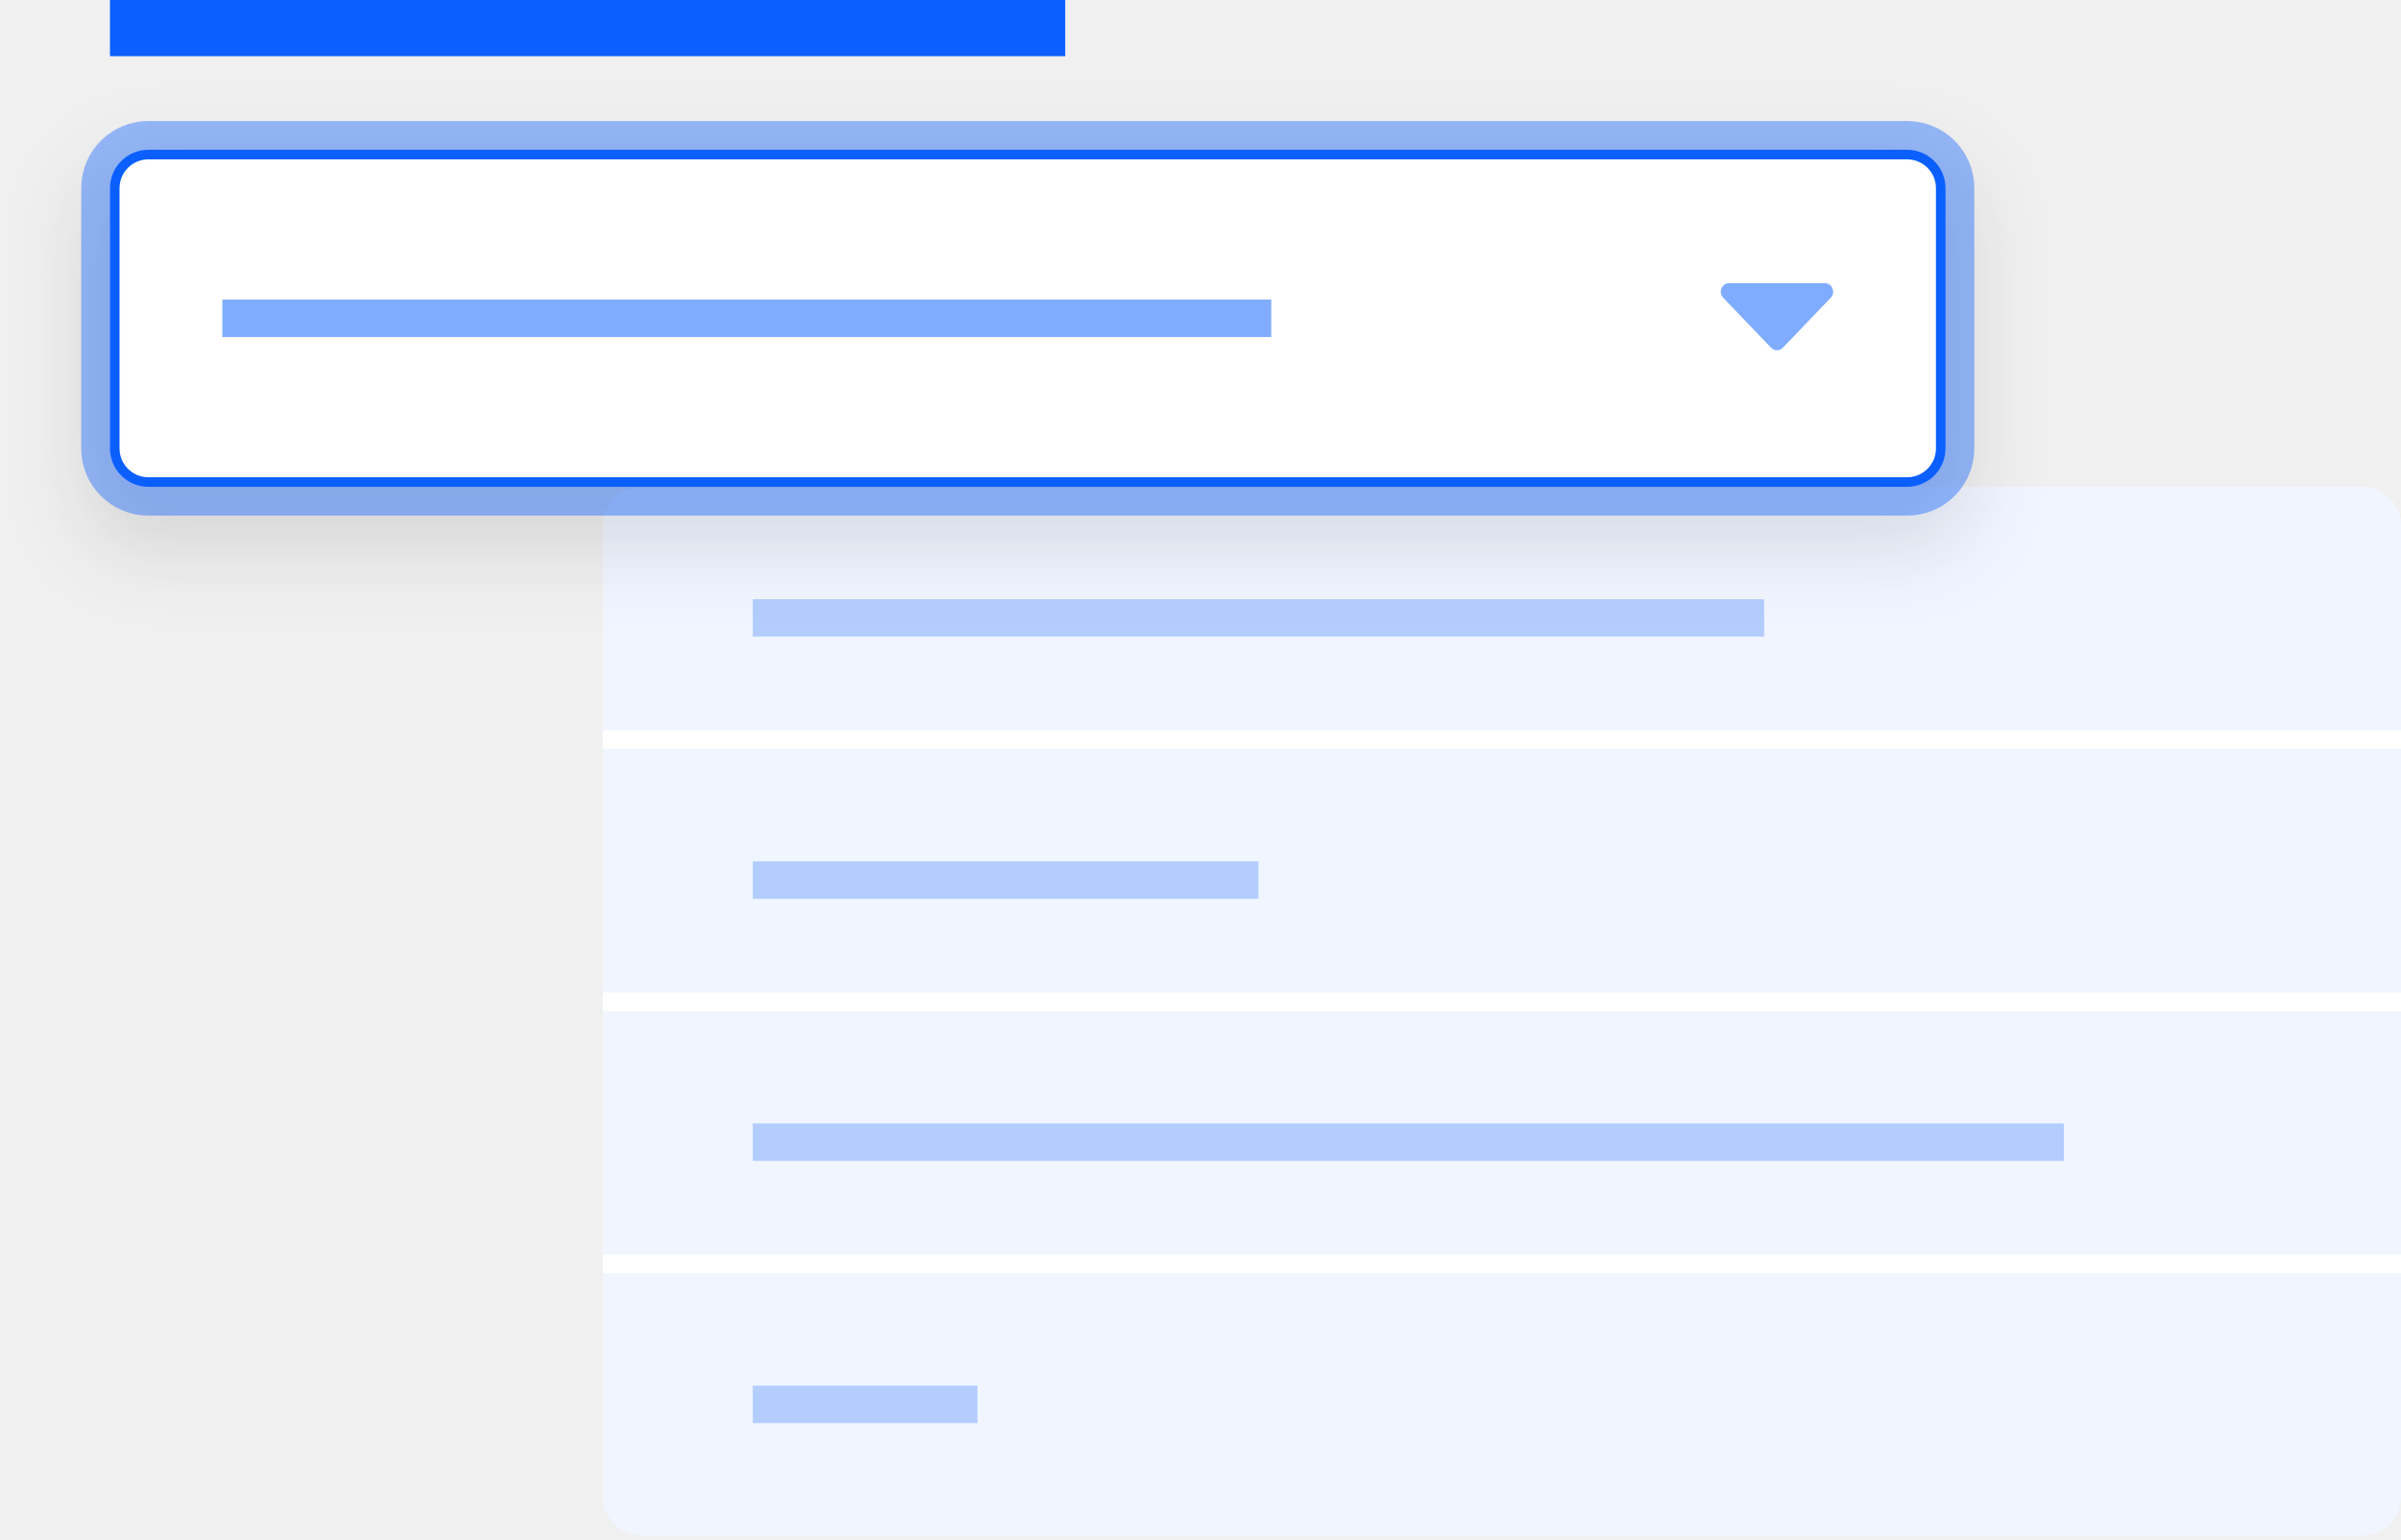
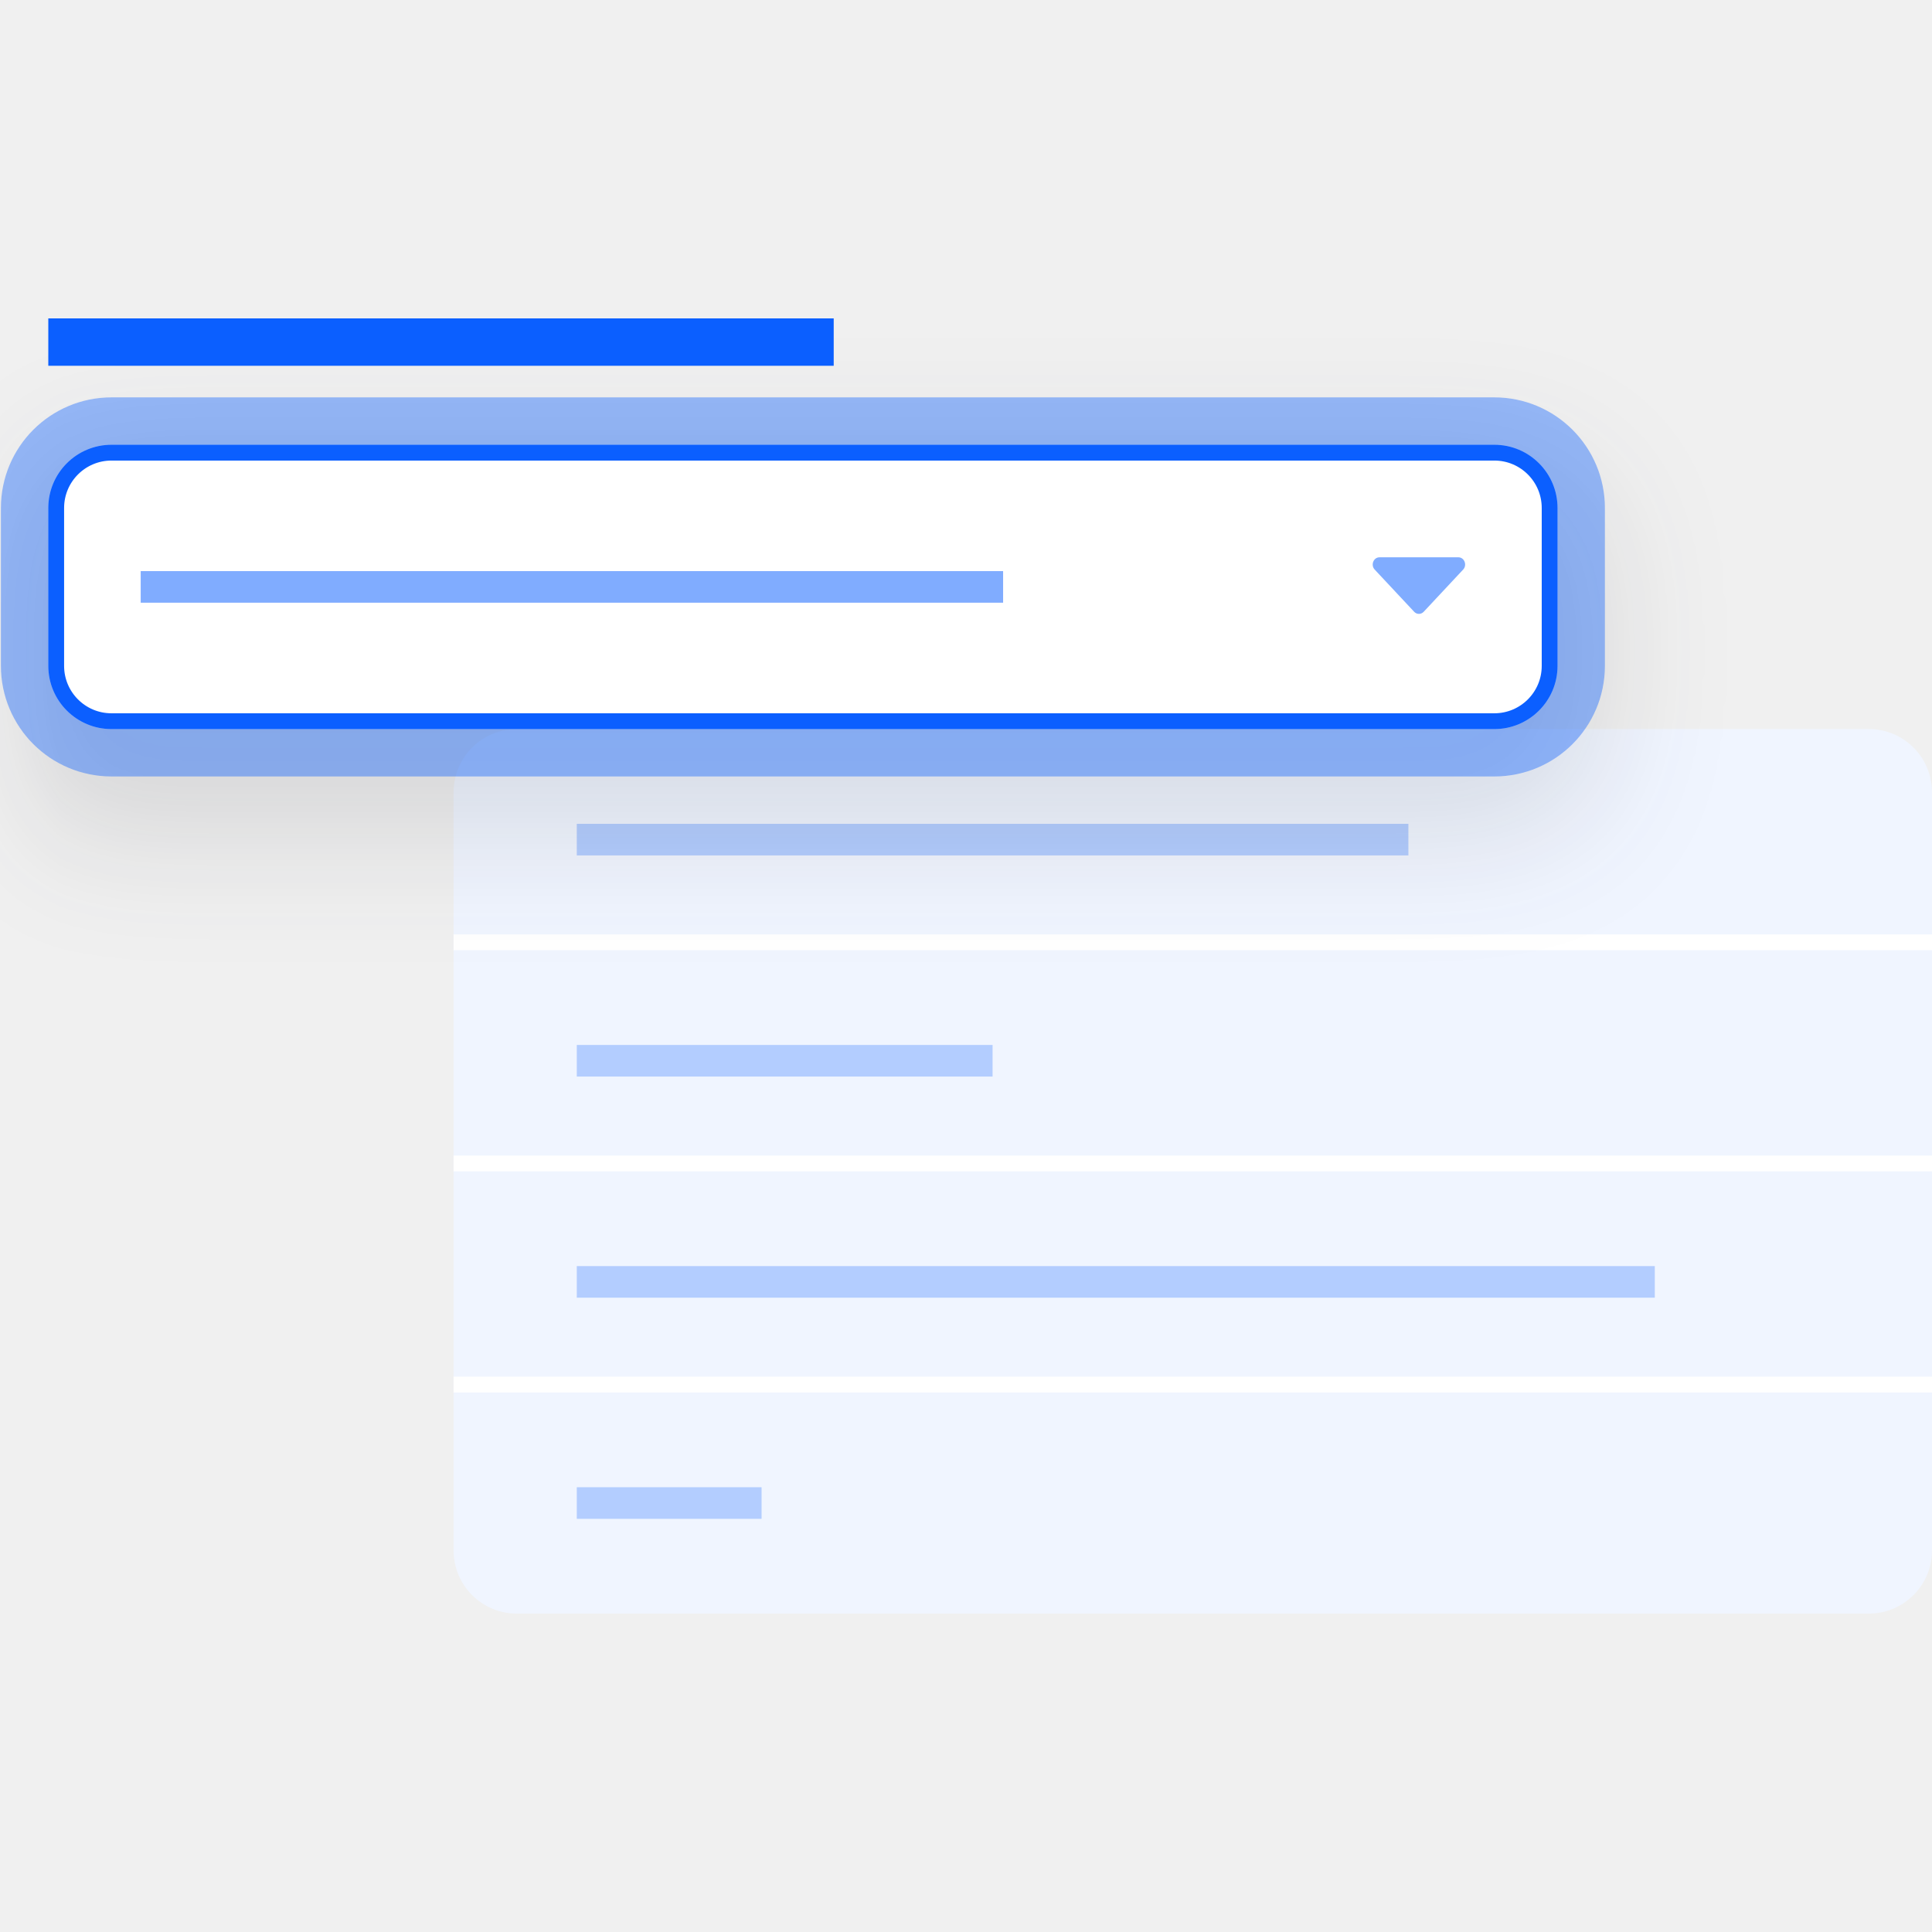
- <svg xmlns="http://www.w3.org/2000/svg" fill="none" height="168" viewBox="0 0 262 168" width="262">
-   <rect fill="#F0F5FF" height="114.457" rx="4.186" width="196.212" x="65.788" y="53.141" />
-   <rect fill="white" height="2.044" width="196.212" x="65.788" y="79.71" />
-   <rect fill="#B3CDFF" height="4.088" width="110.369" x="82.139" y="65.403" />
-   <rect fill="white" height="2.044" width="196.212" x="65.788" y="108.325" />
-   <rect fill="#B3CDFF" height="4.088" width="55.185" x="82.139" y="94.018" />
-   <rect fill="white" height="2.044" width="196.212" x="65.788" y="136.939" />
-   <rect fill="#B3CDFF" height="4.088" width="143.071" x="82.139" y="122.632" />
-   <rect fill="#B3CDFF" height="4.088" width="24.526" x="82.139" y="151.247" />
-   <g filter="url(#filter0_d_417_8740)">
-     <rect fill="white" height="36.79" rx="4.186" width="200.3" x="12" y="16.351" />
-     <rect height="36.79" rx="4.186" stroke="#0B5FFF" stroke-opacity="0.4" stroke-width="6.279" width="200.3" x="12" y="16.351" />
+ <svg xmlns="http://www.w3.org/2000/svg" fill="none" height="120" viewBox="0 0 120 120" width="120">
+   <g clip-path="url(#clip0_542_8729)">
+     <rect fill="#F0F5FF" height="54.939" rx="3.924" width="91.827" x="28.173" y="45.284" />
+     <rect fill="white" height="0.981" width="91.827" x="28.173" y="58.038" />
+     <rect fill="#B3CDFF" height="1.962" width="51.653" x="35.825" y="51.17" />
+     <rect fill="white" height="0.981" width="91.827" x="28.173" y="71.773" />
+     <rect fill="#B3CDFF" height="1.962" width="25.826" x="35.825" y="64.905" />
+     <rect fill="white" height="0.981" width="91.827" x="28.173" y="85.508" />
+     <rect fill="#B3CDFF" height="1.962" width="66.957" x="35.825" y="78.64" />
+     <rect fill="#B3CDFF" height="1.962" width="11.478" x="35.825" y="92.375" />
+     <g filter="url(#filter0_d_542_8729)">
+       <rect fill="white" height="17.659" rx="3.924" width="93.74" x="3" y="27.625" />
+       <rect height="17.659" rx="3.924" stroke="#0B5FFF" stroke-opacity="0.4" stroke-width="5.886" width="93.74" x="3" y="27.625" />
+     </g>
+     <rect fill="white" height="16.678" rx="3.434" stroke="#0B5FFF" stroke-width="0.981" width="92.759" x="3.491" y="28.116" />
+     <rect fill="#80ACFF" height="1.962" width="53.566" x="8.739" y="35.473" />
+     <rect fill="#0B5FFF" height="2.943" width="48.783" x="3" y="19.776" />
+     <path d="M85.384 35.377L87.837 38C87.999 38.173 88.264 38.173 88.427 38L90.879 35.377C91.141 35.096 90.954 34.615 90.584 34.615H85.679C85.309 34.618 85.122 35.096 85.384 35.377V35.377Z" fill="#80ACFF" />
  </g>
-   <rect fill="white" height="35.743" rx="3.663" stroke="#0B5FFF" stroke-width="1.046" width="199.253" x="12.523" y="16.874" />
-   <rect fill="#80ACFF" height="4.088" width="114.457" x="24.263" y="32.702" />
-   <rect fill="#0B5FFF" height="6.132" width="104.238" x="12" />
-   <path d="M188.034 32.501L193.274 37.967C193.622 38.327 194.187 38.327 194.535 37.967L199.775 32.501C200.334 31.916 199.936 30.913 199.145 30.913H188.664C187.873 30.919 187.475 31.916 188.034 32.501V32.501Z" fill="#80ACFF" />
  <defs>
-     <filter color-interpolation-filters="sRGB" filterUnits="userSpaceOnUse" height="59.812" id="filter0_d_417_8740" width="223.322" x="0.489" y="9.026">
+     <filter color-interpolation-filters="sRGB" filterUnits="userSpaceOnUse" height="39.242" id="filter0_d_542_8729" width="115.323" x="-7.792" y="20.757">
      <feFlood flood-opacity="0" result="BackgroundImageFix" />
      <feColorMatrix in="SourceAlpha" result="hardAlpha" type="matrix" values="0 0 0 0 0 0 0 0 0 0 0 0 0 0 0 0 0 0 127 0" />
-       <feOffset dy="4.186" />
-       <feGaussianBlur stdDeviation="4.186" />
+       <feOffset dy="3.924" />
+       <feGaussianBlur stdDeviation="3.924" />
      <feColorMatrix type="matrix" values="0 0 0 0 0.153 0 0 0 0 0.157 0 0 0 0 0.2 0 0 0 0.12 0" />
-       <feBlend in2="BackgroundImageFix" mode="normal" result="effect1_dropShadow_417_8740" />
-       <feBlend in="SourceGraphic" in2="effect1_dropShadow_417_8740" mode="normal" result="shape" />
+       <feBlend in2="BackgroundImageFix" mode="normal" result="effect1_dropShadow_542_8729" />
+       <feBlend in="SourceGraphic" in2="effect1_dropShadow_542_8729" mode="normal" result="shape" />
    </filter>
+     <clipPath id="clip0_542_8729">
+       <rect fill="white" height="120" width="120" />
+     </clipPath>
  </defs>
</svg>
